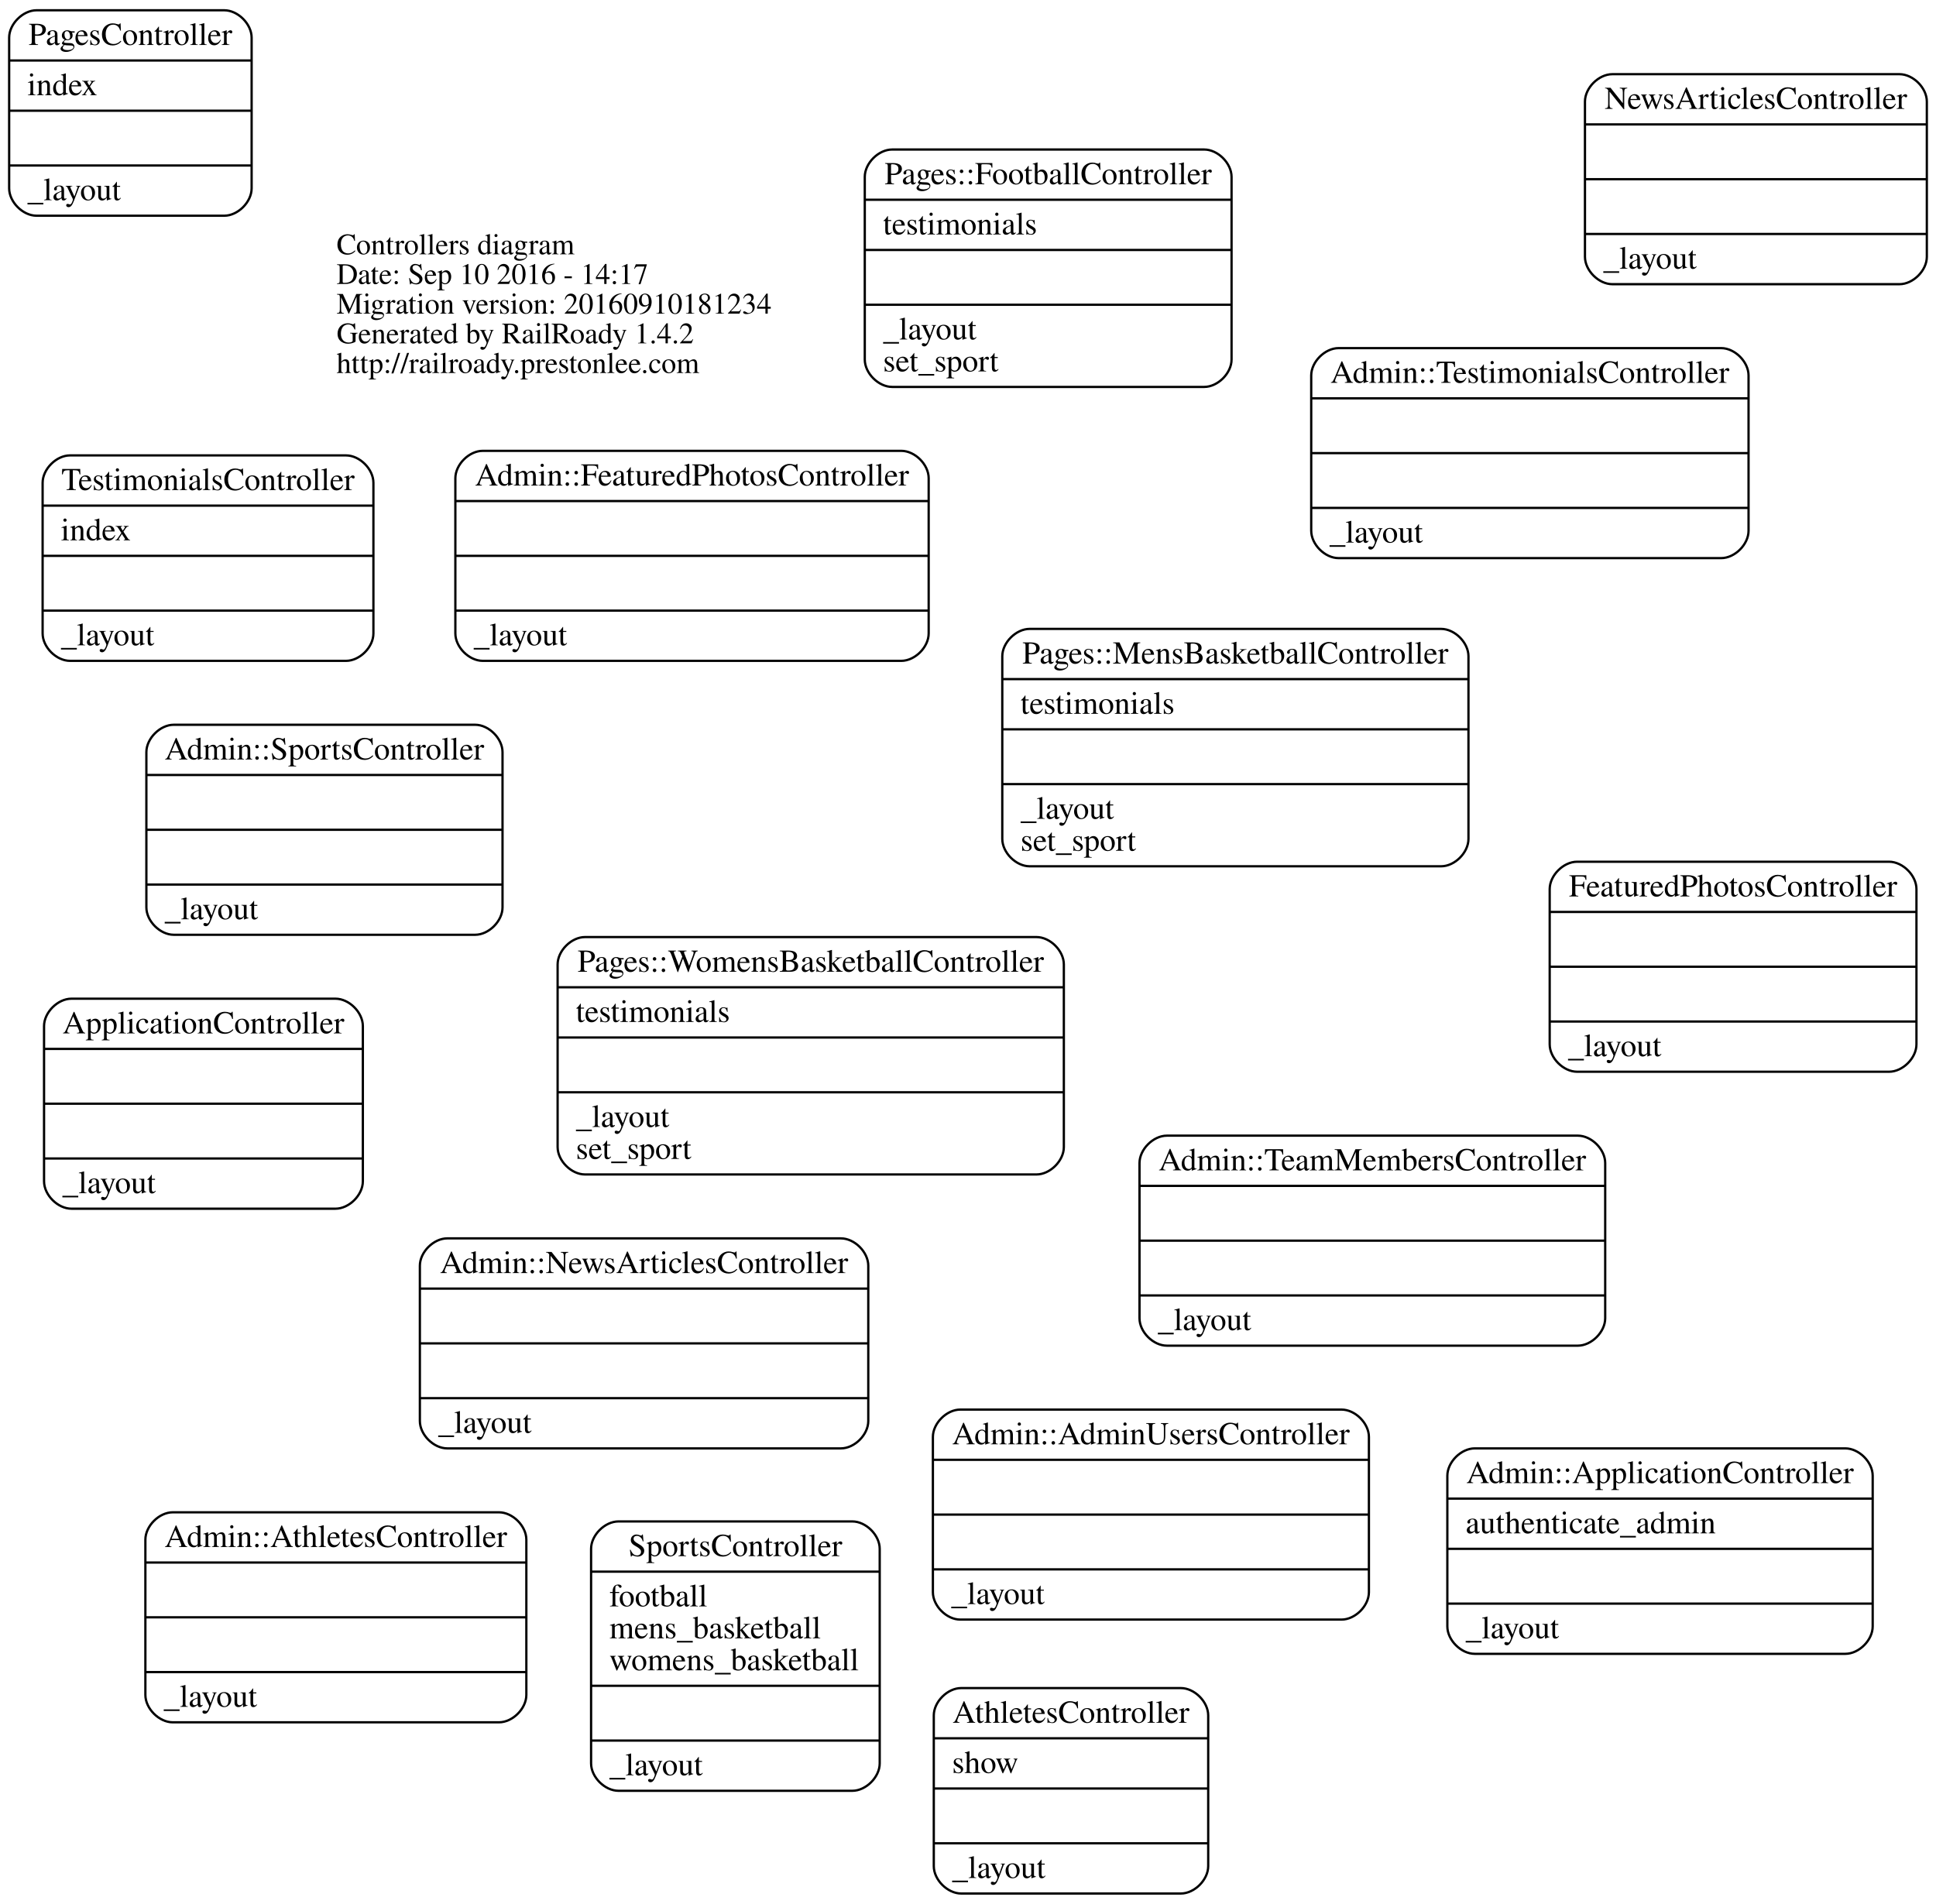
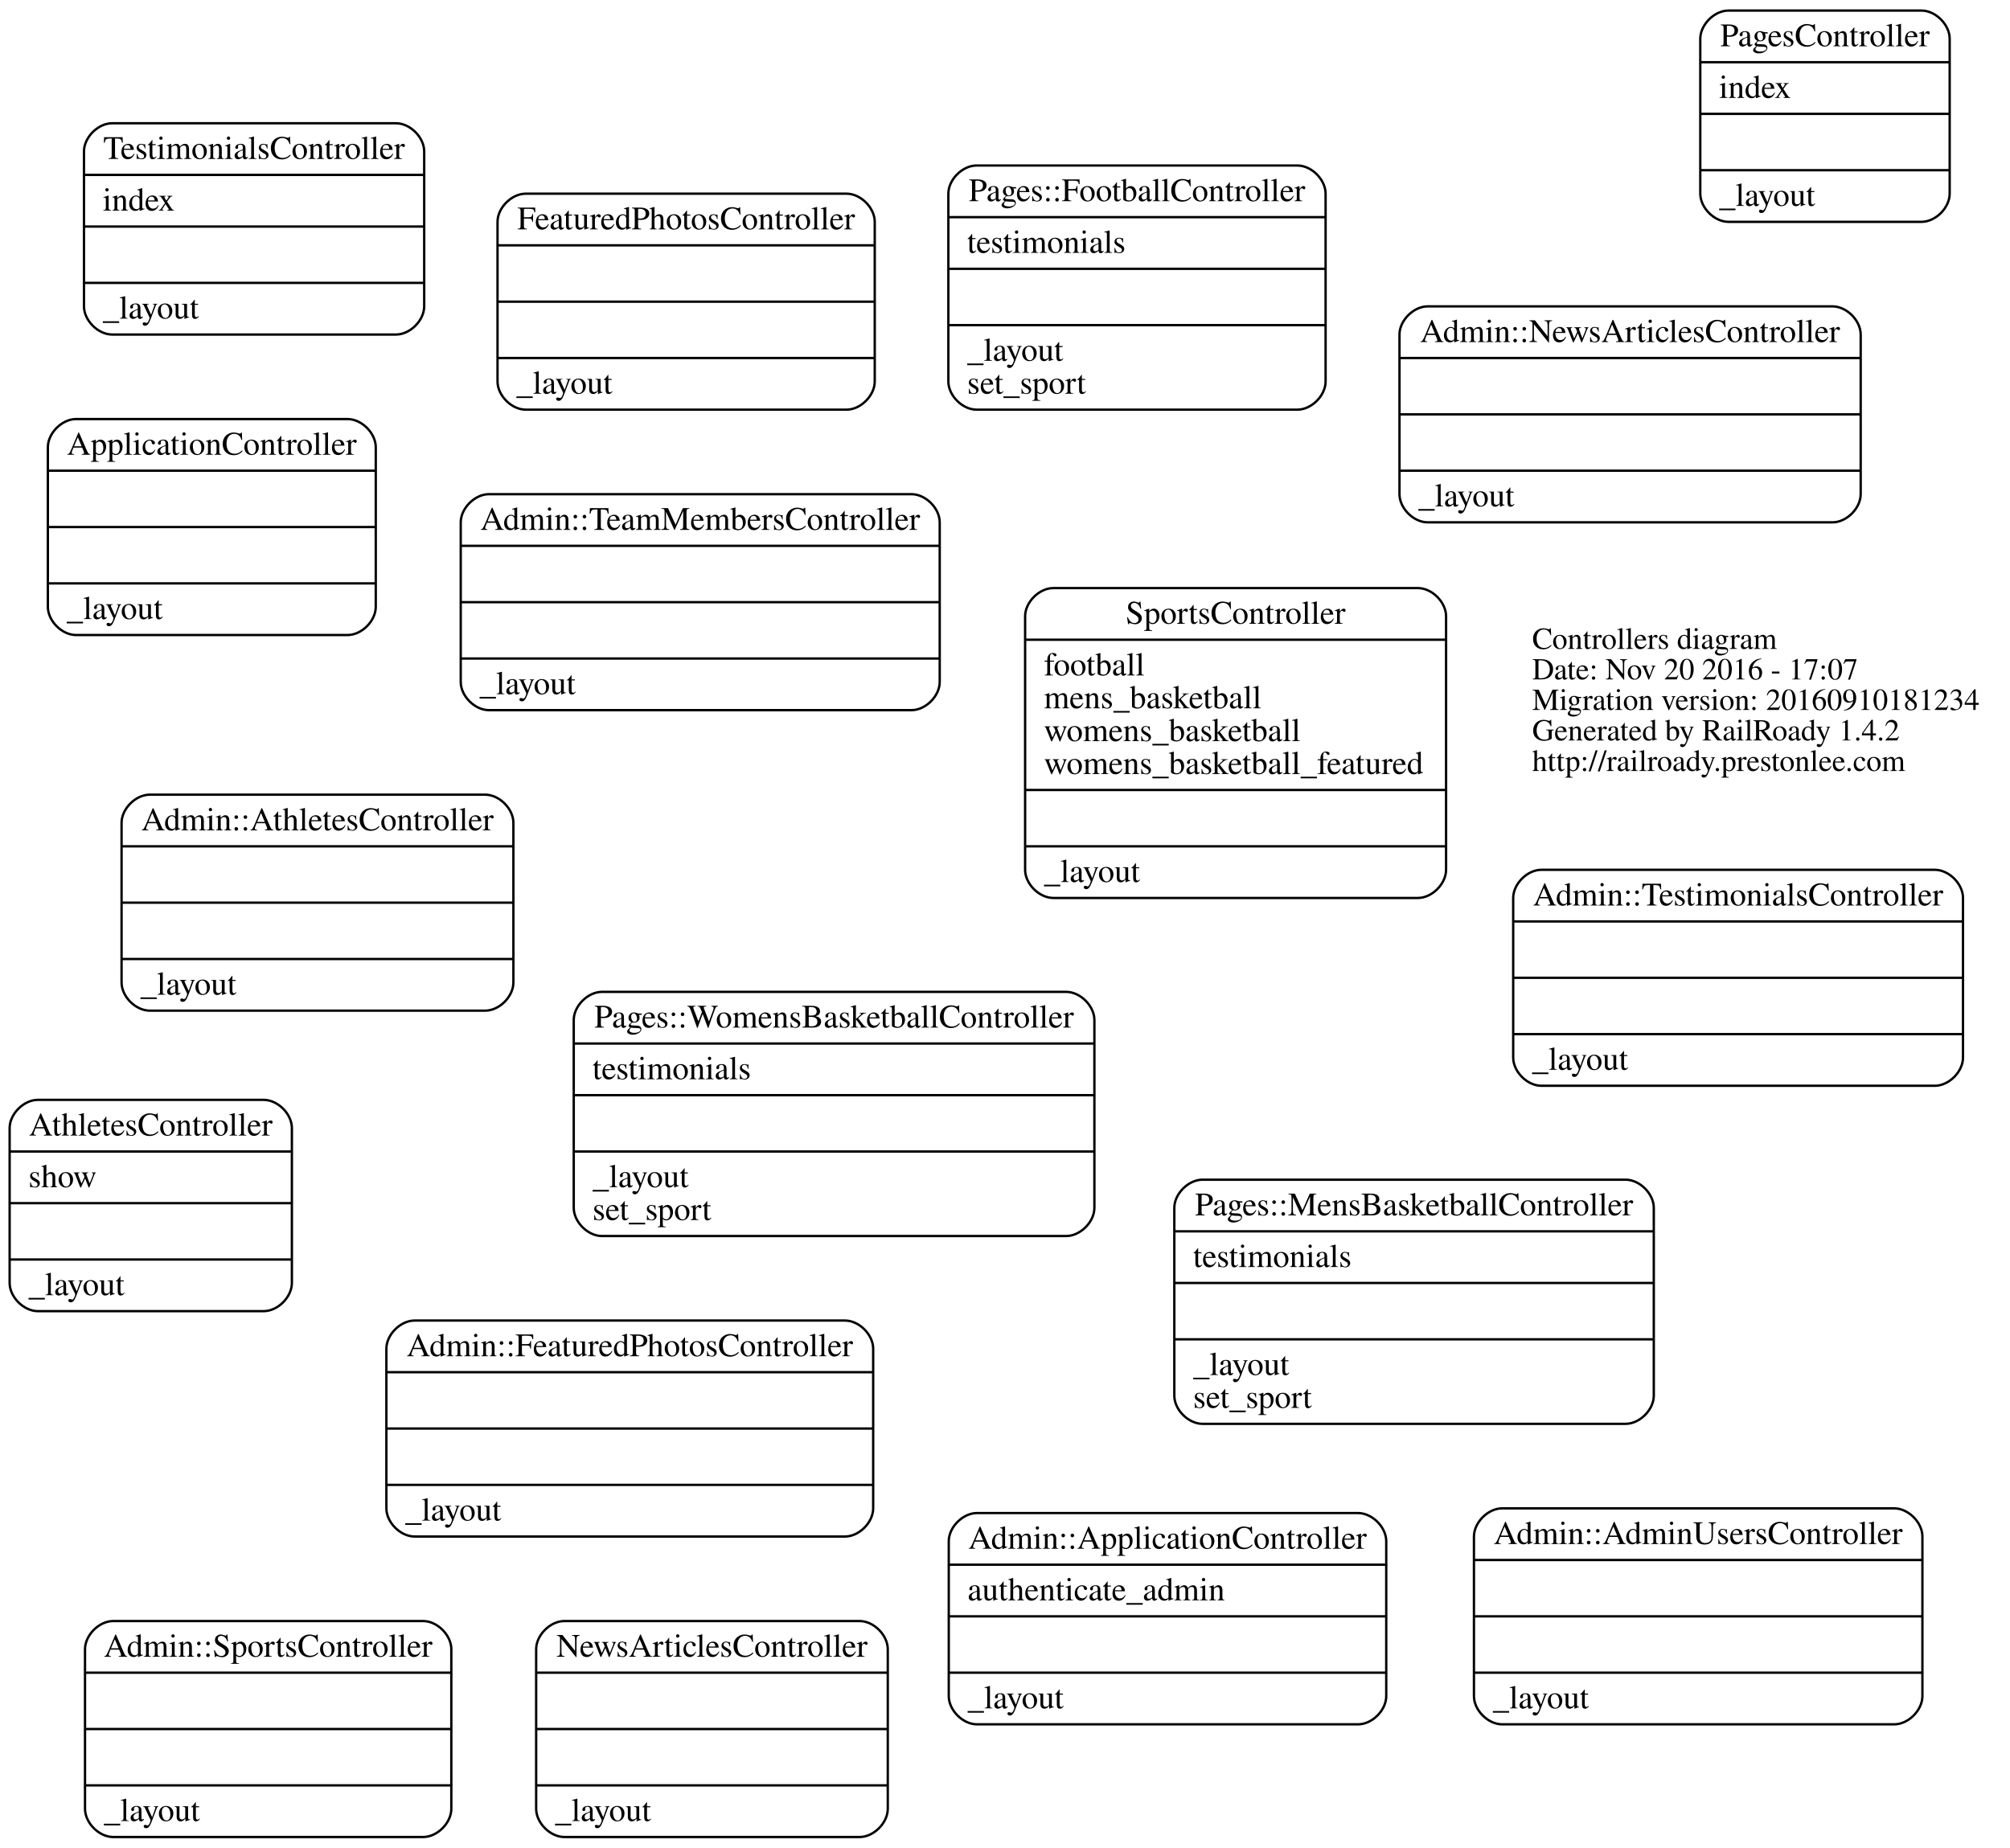
- <svg xmlns="http://www.w3.org/2000/svg" width="848pt" height="834pt" viewBox="0.00 0.00 847.98 834.00">
-   <g id="graph0" class="graph" transform="scale(1 1) rotate(0) translate(364.104 455.5)">
-     <polygon fill="none" stroke="none" points="-364.104,378.5 -364.104,-455.5 483.873,-455.5 483.873,378.5 -364.104,378.5" />
+ <svg xmlns="http://www.w3.org/2000/svg" width="856pt" height="787pt" viewBox="0.00 0.00 855.79 787.00">
+   <g id="graph0" class="graph" transform="scale(1 1) rotate(0) translate(356.1 463.5)">
+     <polygon fill="none" stroke="none" points="-356.1,323.5 -356.1,-463.5 499.688,-463.5 499.688,323.5 -356.1,323.5" />
    <g id="node1" class="node">
-       <text text-anchor="start" x="-216.688" y="-344.1" font-family="Times,serif" font-size="13.00">Controllers diagram</text>
-       <text text-anchor="start" x="-216.688" y="-331.1" font-family="Times,serif" font-size="13.00">Date: Sep 10 2016 - 14:17</text>
-       <text text-anchor="start" x="-216.688" y="-318.1" font-family="Times,serif" font-size="13.00">Migration version: 20160910181234</text>
-       <text text-anchor="start" x="-216.688" y="-305.1" font-family="Times,serif" font-size="13.00">Generated by RailRoady 1.4.2</text>
-       <text text-anchor="start" x="-216.688" y="-292.1" font-family="Times,serif" font-size="13.00">http://railroady.prestonlee.com</text>
+       <text text-anchor="start" x="296.312" y="-187.1" font-family="Times,serif" font-size="13.00">Controllers diagram</text>
+       <text text-anchor="start" x="296.312" y="-174.1" font-family="Times,serif" font-size="13.00">Date: Nov 20 2016 - 17:07</text>
+       <text text-anchor="start" x="296.312" y="-161.1" font-family="Times,serif" font-size="13.00">Migration version: 20160910181234</text>
+       <text text-anchor="start" x="296.312" y="-148.1" font-family="Times,serif" font-size="13.00">Generated by RailRoady 1.4.2</text>
+       <text text-anchor="start" x="296.312" y="-135.1" font-family="Times,serif" font-size="13.00">http://railroady.prestonlee.com</text>
    </g>
    <g id="node2" class="node">
-       <path fill="none" stroke="black" d="M56.507,254C56.507,254 223.493,254 223.493,254 229.493,254 235.493,248 235.493,242 235.493,242 235.493,174 235.493,174 235.493,168 229.493,162 223.493,162 223.493,162 56.507,162 56.507,162 50.507,162 44.507,168 44.507,174 44.507,174 44.507,242 44.507,242 44.507,248 50.507,254 56.507,254" />
-       <text text-anchor="middle" x="140" y="177.2" font-family="Times,serif" font-size="14.00">Admin::AdminUsersController</text>
-       <polyline fill="none" stroke="black" points="44.507,184 235.493,184 " />
-       <polyline fill="none" stroke="black" points="44.507,208 235.493,208 " />
-       <polyline fill="none" stroke="black" points="44.507,232 235.493,232 " />
-       <text text-anchor="start" x="52.507" y="247.2" font-family="Times,serif" font-size="14.00">_layout</text>
+       <path fill="none" stroke="black" d="M283.507,271C283.507,271 450.493,271 450.493,271 456.493,271 462.493,265 462.493,259 462.493,259 462.493,191 462.493,191 462.493,185 456.493,179 450.493,179 450.493,179 283.507,179 283.507,179 277.507,179 271.507,185 271.507,191 271.507,191 271.507,259 271.507,259 271.507,265 277.507,271 283.507,271" />
+       <text text-anchor="middle" x="367" y="194.2" font-family="Times,serif" font-size="14.00">Admin::AdminUsersController</text>
+       <polyline fill="none" stroke="black" points="271.507,201 462.493,201 " />
+       <polyline fill="none" stroke="black" points="271.507,225 462.493,225 " />
+       <polyline fill="none" stroke="black" points="271.507,249 462.493,249 " />
+       <text text-anchor="start" x="279.507" y="264.2" font-family="Times,serif" font-size="14.00">_layout</text>
    </g>
    <g id="node3" class="node">
-       <path fill="none" stroke="black" d="M281.845,269C281.845,269 444.155,269 444.155,269 450.155,269 456.155,263 456.155,257 456.155,257 456.155,191 456.155,191 456.155,185 450.155,179 444.155,179 444.155,179 281.845,179 281.845,179 275.845,179 269.845,185 269.845,191 269.845,191 269.845,257 269.845,257 269.845,263 275.845,269 281.845,269" />
-       <text text-anchor="middle" x="363" y="194.2" font-family="Times,serif" font-size="14.00">Admin::ApplicationController</text>
-       <polyline fill="none" stroke="black" points="269.845,201 456.155,201 " />
-       <text text-anchor="start" x="277.845" y="216.2" font-family="Times,serif" font-size="14.00">authenticate_admin</text>
-       <polyline fill="none" stroke="black" points="269.845,223 456.155,223 " />
-       <polyline fill="none" stroke="black" points="269.845,247 456.155,247 " />
-       <text text-anchor="start" x="277.845" y="262.2" font-family="Times,serif" font-size="14.00">_layout</text>
+       <path fill="none" stroke="black" d="M59.845,271C59.845,271 222.155,271 222.155,271 228.155,271 234.155,265 234.155,259 234.155,259 234.155,193 234.155,193 234.155,187 228.155,181 222.155,181 222.155,181 59.845,181 59.845,181 53.845,181 47.845,187 47.845,193 47.845,193 47.845,259 47.845,259 47.845,265 53.845,271 59.845,271" />
+       <text text-anchor="middle" x="141" y="196.2" font-family="Times,serif" font-size="14.00">Admin::ApplicationController</text>
+       <polyline fill="none" stroke="black" points="47.845,203 234.155,203 " />
+       <text text-anchor="start" x="55.845" y="218.2" font-family="Times,serif" font-size="14.00">authenticate_admin</text>
+       <polyline fill="none" stroke="black" points="47.845,225 234.155,225 " />
+       <polyline fill="none" stroke="black" points="47.845,249 234.155,249 " />
+       <text text-anchor="start" x="55.845" y="264.2" font-family="Times,serif" font-size="14.00">_layout</text>
    </g>
    <g id="node4" class="node">
-       <path fill="none" stroke="black" d="M-288.435,299C-288.435,299 -145.565,299 -145.565,299 -139.565,299 -133.565,293 -133.565,287 -133.565,287 -133.565,219 -133.565,219 -133.565,213 -139.565,207 -145.565,207 -145.565,207 -288.435,207 -288.435,207 -294.435,207 -300.435,213 -300.435,219 -300.435,219 -300.435,287 -300.435,287 -300.435,293 -294.435,299 -288.435,299" />
-       <text text-anchor="middle" x="-217" y="222.2" font-family="Times,serif" font-size="14.00">Admin::AthletesController</text>
-       <polyline fill="none" stroke="black" points="-300.435,229 -133.565,229 " />
-       <polyline fill="none" stroke="black" points="-300.435,253 -133.565,253 " />
-       <polyline fill="none" stroke="black" points="-300.435,277 -133.565,277 " />
-       <text text-anchor="start" x="-292.435" y="292.2" font-family="Times,serif" font-size="14.00">_layout</text>
+       <path fill="none" stroke="black" d="M-292.435,-33C-292.435,-33 -149.565,-33 -149.565,-33 -143.565,-33 -137.565,-39 -137.565,-45 -137.565,-45 -137.565,-113 -137.565,-113 -137.565,-119 -143.565,-125 -149.565,-125 -149.565,-125 -292.435,-125 -292.435,-125 -298.435,-125 -304.435,-119 -304.435,-113 -304.435,-113 -304.435,-45 -304.435,-45 -304.435,-39 -298.435,-33 -292.435,-33" />
+       <text text-anchor="middle" x="-221" y="-109.8" font-family="Times,serif" font-size="14.00">Admin::AthletesController</text>
+       <polyline fill="none" stroke="black" points="-304.435,-103 -137.565,-103 " />
+       <polyline fill="none" stroke="black" points="-304.435,-79 -137.565,-79 " />
+       <polyline fill="none" stroke="black" points="-304.435,-55 -137.565,-55 " />
+       <text text-anchor="start" x="-296.435" y="-39.8" font-family="Times,serif" font-size="14.00">_layout</text>
    </g>
    <g id="node5" class="node">
-       <path fill="none" stroke="black" d="M-152.659,-166C-152.659,-166 30.659,-166 30.659,-166 36.659,-166 42.659,-172 42.659,-178 42.659,-178 42.659,-246 42.659,-246 42.659,-252 36.659,-258 30.659,-258 30.659,-258 -152.659,-258 -152.659,-258 -158.659,-258 -164.659,-252 -164.659,-246 -164.659,-246 -164.659,-178 -164.659,-178 -164.659,-172 -158.659,-166 -152.659,-166" />
-       <text text-anchor="middle" x="-61" y="-242.8" font-family="Times,serif" font-size="14.00">Admin::FeaturedPhotosController</text>
-       <polyline fill="none" stroke="black" points="-164.659,-236 42.659,-236 " />
-       <polyline fill="none" stroke="black" points="-164.659,-212 42.659,-212 " />
-       <polyline fill="none" stroke="black" points="-164.659,-188 42.659,-188 " />
-       <text text-anchor="start" x="-156.659" y="-172.8" font-family="Times,serif" font-size="14.00">_layout</text>
+       <path fill="none" stroke="black" d="M-179.659,191C-179.659,191 3.659,191 3.659,191 9.659,191 15.659,185 15.659,179 15.659,179 15.659,111 15.659,111 15.659,105 9.659,99 3.659,99 3.659,99 -179.659,99 -179.659,99 -185.659,99 -191.659,105 -191.659,111 -191.659,111 -191.659,179 -191.659,179 -191.659,185 -185.659,191 -179.659,191" />
+       <text text-anchor="middle" x="-88" y="114.2" font-family="Times,serif" font-size="14.00">Admin::FeaturedPhotosController</text>
+       <polyline fill="none" stroke="black" points="-191.659,121 15.659,121 " />
+       <polyline fill="none" stroke="black" points="-191.659,145 15.659,145 " />
+       <polyline fill="none" stroke="black" points="-191.659,169 15.659,169 " />
+       <text text-anchor="start" x="-183.659" y="184.2" font-family="Times,serif" font-size="14.00">_layout</text>
    </g>
    <g id="node6" class="node">
-       <path fill="none" stroke="black" d="M-168.207,179C-168.207,179 4.207,179 4.207,179 10.207,179 16.207,173 16.207,167 16.207,167 16.207,99 16.207,99 16.207,93 10.207,87 4.207,87 4.207,87 -168.207,87 -168.207,87 -174.207,87 -180.207,93 -180.207,99 -180.207,99 -180.207,167 -180.207,167 -180.207,173 -174.207,179 -168.207,179" />
-       <text text-anchor="middle" x="-82" y="102.2" font-family="Times,serif" font-size="14.00">Admin::NewsArticlesController</text>
-       <polyline fill="none" stroke="black" points="-180.207,109 16.207,109 " />
-       <polyline fill="none" stroke="black" points="-180.207,133 16.207,133 " />
-       <polyline fill="none" stroke="black" points="-180.207,157 16.207,157 " />
-       <text text-anchor="start" x="-172.207" y="172.2" font-family="Times,serif" font-size="14.00">_layout</text>
+       <path fill="none" stroke="black" d="M251.793,-241C251.793,-241 424.207,-241 424.207,-241 430.207,-241 436.207,-247 436.207,-253 436.207,-253 436.207,-321 436.207,-321 436.207,-327 430.207,-333 424.207,-333 424.207,-333 251.793,-333 251.793,-333 245.793,-333 239.793,-327 239.793,-321 239.793,-321 239.793,-253 239.793,-253 239.793,-247 245.793,-241 251.793,-241" />
+       <text text-anchor="middle" x="338" y="-317.8" font-family="Times,serif" font-size="14.00">Admin::NewsArticlesController</text>
+       <polyline fill="none" stroke="black" points="239.793,-311 436.207,-311 " />
+       <polyline fill="none" stroke="black" points="239.793,-287 436.207,-287 " />
+       <polyline fill="none" stroke="black" points="239.793,-263 436.207,-263 " />
+       <text text-anchor="start" x="247.793" y="-247.8" font-family="Times,serif" font-size="14.00">_layout</text>
    </g>
    <g id="node7" class="node">
-       <path fill="none" stroke="black" d="M-288,-46C-288,-46 -156,-46 -156,-46 -150,-46 -144,-52 -144,-58 -144,-58 -144,-126 -144,-126 -144,-132 -150,-138 -156,-138 -156,-138 -288,-138 -288,-138 -294,-138 -300,-132 -300,-126 -300,-126 -300,-58 -300,-58 -300,-52 -294,-46 -288,-46" />
-       <text text-anchor="middle" x="-222" y="-122.8" font-family="Times,serif" font-size="14.00">Admin::SportsController</text>
-       <polyline fill="none" stroke="black" points="-300,-116 -144,-116 " />
-       <polyline fill="none" stroke="black" points="-300,-92 -144,-92 " />
-       <polyline fill="none" stroke="black" points="-300,-68 -144,-68 " />
-       <text text-anchor="start" x="-292" y="-52.8" font-family="Times,serif" font-size="14.00">_layout</text>
+       <path fill="none" stroke="black" d="M-308,319C-308,319 -176,319 -176,319 -170,319 -164,313 -164,307 -164,307 -164,239 -164,239 -164,233 -170,227 -176,227 -176,227 -308,227 -308,227 -314,227 -320,233 -320,239 -320,239 -320,307 -320,307 -320,313 -314,319 -308,319" />
+       <text text-anchor="middle" x="-242" y="242.2" font-family="Times,serif" font-size="14.00">Admin::SportsController</text>
+       <polyline fill="none" stroke="black" points="-320,249 -164,249 " />
+       <polyline fill="none" stroke="black" points="-320,273 -164,273 " />
+       <polyline fill="none" stroke="black" points="-320,297 -164,297 " />
+       <text text-anchor="start" x="-312" y="312.2" font-family="Times,serif" font-size="14.00">_layout</text>
    </g>
    <g id="node8" class="node">
-       <path fill="none" stroke="black" d="M147.009,134C147.009,134 326.991,134 326.991,134 332.991,134 338.991,128 338.991,122 338.991,122 338.991,54 338.991,54 338.991,48 332.991,42 326.991,42 326.991,42 147.009,42 147.009,42 141.009,42 135.009,48 135.009,54 135.009,54 135.009,122 135.009,122 135.009,128 141.009,134 147.009,134" />
-       <text text-anchor="middle" x="237" y="57.2" font-family="Times,serif" font-size="14.00">Admin::TeamMembersController</text>
-       <polyline fill="none" stroke="black" points="135.009,64 338.991,64 " />
-       <polyline fill="none" stroke="black" points="135.009,88 338.991,88 " />
-       <polyline fill="none" stroke="black" points="135.009,112 338.991,112 " />
-       <text text-anchor="start" x="143.009" y="127.2" font-family="Times,serif" font-size="14.00">_layout</text>
+       <path fill="none" stroke="black" d="M-147.991,-161C-147.991,-161 31.991,-161 31.991,-161 37.991,-161 43.991,-167 43.991,-173 43.991,-173 43.991,-241 43.991,-241 43.991,-247 37.991,-253 31.991,-253 31.991,-253 -147.991,-253 -147.991,-253 -153.991,-253 -159.991,-247 -159.991,-241 -159.991,-241 -159.991,-173 -159.991,-173 -159.991,-167 -153.991,-161 -147.991,-161" />
+       <text text-anchor="middle" x="-58" y="-237.8" font-family="Times,serif" font-size="14.00">Admin::TeamMembersController</text>
+       <polyline fill="none" stroke="black" points="-159.991,-231 43.991,-231 " />
+       <polyline fill="none" stroke="black" points="-159.991,-207 43.991,-207 " />
+       <polyline fill="none" stroke="black" points="-159.991,-183 43.991,-183 " />
+       <text text-anchor="start" x="-151.991" y="-167.8" font-family="Times,serif" font-size="14.00">_layout</text>
    </g>
    <g id="node9" class="node">
-       <path fill="none" stroke="black" d="M222.22,-211C222.22,-211 389.78,-211 389.78,-211 395.78,-211 401.78,-217 401.78,-223 401.78,-223 401.78,-291 401.78,-291 401.78,-297 395.78,-303 389.78,-303 389.78,-303 222.22,-303 222.22,-303 216.22,-303 210.22,-297 210.22,-291 210.22,-291 210.22,-223 210.22,-223 210.22,-217 216.22,-211 222.22,-211" />
-       <text text-anchor="middle" x="306" y="-287.8" font-family="Times,serif" font-size="14.00">Admin::TestimonialsController</text>
-       <polyline fill="none" stroke="black" points="210.22,-281 401.78,-281 " />
-       <polyline fill="none" stroke="black" points="210.22,-257 401.78,-257 " />
-       <polyline fill="none" stroke="black" points="210.22,-233 401.78,-233 " />
-       <text text-anchor="start" x="218.22" y="-217.8" font-family="Times,serif" font-size="14.00">_layout</text>
+       <path fill="none" stroke="black" d="M300.22,-1C300.22,-1 467.78,-1 467.78,-1 473.78,-1 479.78,-7 479.78,-13 479.78,-13 479.78,-81 479.78,-81 479.78,-87 473.78,-93 467.78,-93 467.78,-93 300.22,-93 300.22,-93 294.22,-93 288.22,-87 288.22,-81 288.22,-81 288.22,-13 288.22,-13 288.22,-7 294.22,-1 300.22,-1" />
+       <text text-anchor="middle" x="384" y="-77.8" font-family="Times,serif" font-size="14.00">Admin::TestimonialsController</text>
+       <polyline fill="none" stroke="black" points="288.22,-71 479.78,-71 " />
+       <polyline fill="none" stroke="black" points="288.22,-47 479.78,-47 " />
+       <polyline fill="none" stroke="black" points="288.22,-23 479.78,-23 " />
+       <text text-anchor="start" x="296.22" y="-7.8" font-family="Times,serif" font-size="14.00">_layout</text>
    </g>
    <g id="node10" class="node">
-       <path fill="none" stroke="black" d="M-332.821,74C-332.821,74 -217.179,74 -217.179,74 -211.179,74 -205.179,68 -205.179,62 -205.179,62 -205.179,-6 -205.179,-6 -205.179,-12 -211.179,-18 -217.179,-18 -217.179,-18 -332.821,-18 -332.821,-18 -338.821,-18 -344.821,-12 -344.821,-6 -344.821,-6 -344.821,62 -344.821,62 -344.821,68 -338.821,74 -332.821,74" />
-       <text text-anchor="middle" x="-275" y="-2.8" font-family="Times,serif" font-size="14.00">ApplicationController</text>
-       <polyline fill="none" stroke="black" points="-344.821,4 -205.179,4 " />
-       <polyline fill="none" stroke="black" points="-344.821,28 -205.179,28 " />
-       <polyline fill="none" stroke="black" points="-344.821,52 -205.179,52 " />
-       <text text-anchor="start" x="-336.821" y="67.2" font-family="Times,serif" font-size="14.00">_layout</text>
+       <path fill="none" stroke="black" d="M-323.821,-193C-323.821,-193 -208.179,-193 -208.179,-193 -202.179,-193 -196.179,-199 -196.179,-205 -196.179,-205 -196.179,-273 -196.179,-273 -196.179,-279 -202.179,-285 -208.179,-285 -208.179,-285 -323.821,-285 -323.821,-285 -329.821,-285 -335.821,-279 -335.821,-273 -335.821,-273 -335.821,-205 -335.821,-205 -335.821,-199 -329.821,-193 -323.821,-193" />
+       <text text-anchor="middle" x="-266" y="-269.8" font-family="Times,serif" font-size="14.00">ApplicationController</text>
+       <polyline fill="none" stroke="black" points="-335.821,-263 -196.179,-263 " />
+       <polyline fill="none" stroke="black" points="-335.821,-239 -196.179,-239 " />
+       <polyline fill="none" stroke="black" points="-335.821,-215 -196.179,-215 " />
+       <text text-anchor="start" x="-327.821" y="-199.8" font-family="Times,serif" font-size="14.00">_layout</text>
    </g>
    <g id="node11" class="node">
-       <path fill="none" stroke="black" d="M56.9,374C56.9,374 153.1,374 153.1,374 159.1,374 165.1,368 165.1,362 165.1,362 165.1,296 165.1,296 165.1,290 159.1,284 153.1,284 153.1,284 56.9,284 56.9,284 50.9,284 44.9,290 44.9,296 44.9,296 44.9,362 44.9,362 44.9,368 50.9,374 56.9,374" />
-       <text text-anchor="middle" x="105" y="299.2" font-family="Times,serif" font-size="14.00">AthletesController</text>
-       <polyline fill="none" stroke="black" points="44.9,306 165.1,306 " />
-       <text text-anchor="start" x="52.9" y="321.2" font-family="Times,serif" font-size="14.00">show</text>
-       <polyline fill="none" stroke="black" points="44.9,328 165.1,328 " />
-       <polyline fill="none" stroke="black" points="44.9,352 165.1,352 " />
-       <text text-anchor="start" x="52.9" y="367.2" font-family="Times,serif" font-size="14.00">_layout</text>
+       <path fill="none" stroke="black" d="M-340.1,95C-340.1,95 -243.9,95 -243.9,95 -237.9,95 -231.9,89 -231.9,83 -231.9,83 -231.9,17 -231.9,17 -231.9,11 -237.9,5 -243.9,5 -243.9,5 -340.1,5 -340.1,5 -346.1,5 -352.1,11 -352.1,17 -352.1,17 -352.1,83 -352.1,83 -352.1,89 -346.1,95 -340.1,95" />
+       <text text-anchor="middle" x="-292" y="20.2" font-family="Times,serif" font-size="14.00">AthletesController</text>
+       <polyline fill="none" stroke="black" points="-352.1,27 -231.9,27 " />
+       <text text-anchor="start" x="-344.1" y="42.2" font-family="Times,serif" font-size="14.00">show</text>
+       <polyline fill="none" stroke="black" points="-352.1,49 -231.9,49 " />
+       <polyline fill="none" stroke="black" points="-352.1,73 -231.9,73 " />
+       <text text-anchor="start" x="-344.1" y="88.2" font-family="Times,serif" font-size="14.00">_layout</text>
    </g>
    <g id="node12" class="node">
-       <path fill="none" stroke="black" d="M326.676,14C326.676,14 463.324,14 463.324,14 469.324,14 475.324,8 475.324,2 475.324,2 475.324,-66 475.324,-66 475.324,-72 469.324,-78 463.324,-78 463.324,-78 326.676,-78 326.676,-78 320.676,-78 314.676,-72 314.676,-66 314.676,-66 314.676,2 314.676,2 314.676,8 320.676,14 326.676,14" />
-       <text text-anchor="middle" x="395" y="-62.8" font-family="Times,serif" font-size="14.00">FeaturedPhotosController</text>
-       <polyline fill="none" stroke="black" points="314.676,-56 475.324,-56 " />
-       <polyline fill="none" stroke="black" points="314.676,-32 475.324,-32 " />
-       <polyline fill="none" stroke="black" points="314.676,-8 475.324,-8 " />
-       <text text-anchor="start" x="322.676" y="7.2" font-family="Times,serif" font-size="14.00">_layout</text>
+       <path fill="none" stroke="black" d="M-132.324,-289C-132.324,-289 4.324,-289 4.324,-289 10.324,-289 16.324,-295 16.324,-301 16.324,-301 16.324,-369 16.324,-369 16.324,-375 10.324,-381 4.324,-381 4.324,-381 -132.324,-381 -132.324,-381 -138.324,-381 -144.324,-375 -144.324,-369 -144.324,-369 -144.324,-301 -144.324,-301 -144.324,-295 -138.324,-289 -132.324,-289" />
+       <text text-anchor="middle" x="-64" y="-365.8" font-family="Times,serif" font-size="14.00">FeaturedPhotosController</text>
+       <polyline fill="none" stroke="black" points="-144.324,-359 16.324,-359 " />
+       <polyline fill="none" stroke="black" points="-144.324,-335 16.324,-335 " />
+       <polyline fill="none" stroke="black" points="-144.324,-311 16.324,-311 " />
+       <text text-anchor="start" x="-136.324" y="-295.8" font-family="Times,serif" font-size="14.00">_layout</text>
    </g>
    <g id="node13" class="node">
-       <path fill="none" stroke="black" d="M342.127,-331C342.127,-331 467.873,-331 467.873,-331 473.873,-331 479.873,-337 479.873,-343 479.873,-343 479.873,-411 479.873,-411 479.873,-417 473.873,-423 467.873,-423 467.873,-423 342.127,-423 342.127,-423 336.127,-423 330.127,-417 330.127,-411 330.127,-411 330.127,-343 330.127,-343 330.127,-337 336.127,-331 342.127,-331" />
-       <text text-anchor="middle" x="405" y="-407.8" font-family="Times,serif" font-size="14.00">NewsArticlesController</text>
-       <polyline fill="none" stroke="black" points="330.127,-401 479.873,-401 " />
-       <polyline fill="none" stroke="black" points="330.127,-377 479.873,-377 " />
-       <polyline fill="none" stroke="black" points="330.127,-353 479.873,-353 " />
-       <text text-anchor="start" x="338.127" y="-337.8" font-family="Times,serif" font-size="14.00">_layout</text>
+       <path fill="none" stroke="black" d="M-115.873,319C-115.873,319 9.873,319 9.873,319 15.873,319 21.873,313 21.873,307 21.873,307 21.873,239 21.873,239 21.873,233 15.873,227 9.873,227 9.873,227 -115.873,227 -115.873,227 -121.873,227 -127.873,233 -127.873,239 -127.873,239 -127.873,307 -127.873,307 -127.873,313 -121.873,319 -115.873,319" />
+       <text text-anchor="middle" x="-53" y="242.2" font-family="Times,serif" font-size="14.00">NewsArticlesController</text>
+       <polyline fill="none" stroke="black" points="-127.873,249 21.873,249 " />
+       <polyline fill="none" stroke="black" points="-127.873,273 21.873,273 " />
+       <polyline fill="none" stroke="black" points="-127.873,297 21.873,297 " />
+       <text text-anchor="start" x="-119.873" y="312.2" font-family="Times,serif" font-size="14.00">_layout</text>
    </g>
    <g id="node14" class="node">
-       <path fill="none" stroke="black" d="M26.672,-286C26.672,-286 163.328,-286 163.328,-286 169.328,-286 175.328,-292 175.328,-298 175.328,-298 175.328,-378 175.328,-378 175.328,-384 169.328,-390 163.328,-390 163.328,-390 26.672,-390 26.672,-390 20.672,-390 14.672,-384 14.672,-378 14.672,-378 14.672,-298 14.672,-298 14.672,-292 20.672,-286 26.672,-286" />
-       <text text-anchor="middle" x="95" y="-374.8" font-family="Times,serif" font-size="14.00">Pages::FootballController</text>
-       <polyline fill="none" stroke="black" points="14.672,-368 175.328,-368 " />
-       <text text-anchor="start" x="22.672" y="-352.8" font-family="Times,serif" font-size="14.00">testimonials</text>
-       <polyline fill="none" stroke="black" points="14.672,-346 175.328,-346 " />
-       <polyline fill="none" stroke="black" points="14.672,-322 175.328,-322 " />
-       <text text-anchor="start" x="22.672" y="-306.8" font-family="Times,serif" font-size="14.00">_layout</text>
-       <text text-anchor="start" x="22.672" y="-292.8" font-family="Times,serif" font-size="14.00">set_sport</text>
+       <path fill="none" stroke="black" d="M59.672,-289C59.672,-289 196.328,-289 196.328,-289 202.328,-289 208.328,-295 208.328,-301 208.328,-301 208.328,-381 208.328,-381 208.328,-387 202.328,-393 196.328,-393 196.328,-393 59.672,-393 59.672,-393 53.672,-393 47.672,-387 47.672,-381 47.672,-381 47.672,-301 47.672,-301 47.672,-295 53.672,-289 59.672,-289" />
+       <text text-anchor="middle" x="128" y="-377.8" font-family="Times,serif" font-size="14.00">Pages::FootballController</text>
+       <polyline fill="none" stroke="black" points="47.672,-371 208.328,-371 " />
+       <text text-anchor="start" x="55.672" y="-355.8" font-family="Times,serif" font-size="14.00">testimonials</text>
+       <polyline fill="none" stroke="black" points="47.672,-349 208.328,-349 " />
+       <polyline fill="none" stroke="black" points="47.672,-325 208.328,-325 " />
+       <text text-anchor="start" x="55.672" y="-309.8" font-family="Times,serif" font-size="14.00">_layout</text>
+       <text text-anchor="start" x="55.672" y="-295.8" font-family="Times,serif" font-size="14.00">set_sport</text>
    </g>
    <g id="node15" class="node">
-       <path fill="none" stroke="black" d="M86.903,-76C86.903,-76 267.097,-76 267.097,-76 273.097,-76 279.097,-82 279.097,-88 279.097,-88 279.097,-168 279.097,-168 279.097,-174 273.097,-180 267.097,-180 267.097,-180 86.903,-180 86.903,-180 80.903,-180 74.903,-174 74.903,-168 74.903,-168 74.903,-88 74.903,-88 74.903,-82 80.903,-76 86.903,-76" />
-       <text text-anchor="middle" x="177" y="-164.8" font-family="Times,serif" font-size="14.00">Pages::MensBasketballController</text>
-       <polyline fill="none" stroke="black" points="74.903,-158 279.097,-158 " />
-       <text text-anchor="start" x="82.903" y="-142.8" font-family="Times,serif" font-size="14.00">testimonials</text>
-       <polyline fill="none" stroke="black" points="74.903,-136 279.097,-136 " />
-       <polyline fill="none" stroke="black" points="74.903,-112 279.097,-112 " />
-       <text text-anchor="start" x="82.903" y="-96.8" font-family="Times,serif" font-size="14.00">_layout</text>
-       <text text-anchor="start" x="82.903" y="-82.8" font-family="Times,serif" font-size="14.00">set_sport</text>
+       <path fill="none" stroke="black" d="M155.903,143C155.903,143 336.097,143 336.097,143 342.097,143 348.097,137 348.097,131 348.097,131 348.097,51 348.097,51 348.097,45 342.097,39 336.097,39 336.097,39 155.903,39 155.903,39 149.903,39 143.903,45 143.903,51 143.903,51 143.903,131 143.903,131 143.903,137 149.903,143 155.903,143" />
+       <text text-anchor="middle" x="246" y="54.2" font-family="Times,serif" font-size="14.00">Pages::MensBasketballController</text>
+       <polyline fill="none" stroke="black" points="143.903,61 348.097,61 " />
+       <text text-anchor="start" x="151.903" y="76.2" font-family="Times,serif" font-size="14.00">testimonials</text>
+       <polyline fill="none" stroke="black" points="143.903,83 348.097,83 " />
+       <polyline fill="none" stroke="black" points="143.903,107 348.097,107 " />
+       <text text-anchor="start" x="151.903" y="122.2" font-family="Times,serif" font-size="14.00">_layout</text>
+       <text text-anchor="start" x="151.903" y="136.2" font-family="Times,serif" font-size="14.00">set_sport</text>
    </g>
    <g id="node16" class="node">
-       <path fill="none" stroke="black" d="M-107.867,59C-107.867,59 89.867,59 89.867,59 95.867,59 101.867,53 101.867,47 101.867,47 101.867,-33 101.867,-33 101.867,-39 95.867,-45 89.867,-45 89.867,-45 -107.867,-45 -107.867,-45 -113.867,-45 -119.867,-39 -119.867,-33 -119.867,-33 -119.867,47 -119.867,47 -119.867,53 -113.867,59 -107.867,59" />
-       <text text-anchor="middle" x="-9" y="-29.8" font-family="Times,serif" font-size="14.00">Pages::WomensBasketballController</text>
-       <polyline fill="none" stroke="black" points="-119.867,-23 101.867,-23 " />
-       <text text-anchor="start" x="-111.867" y="-7.8" font-family="Times,serif" font-size="14.00">testimonials</text>
-       <polyline fill="none" stroke="black" points="-119.867,-1 101.867,-1 " />
-       <polyline fill="none" stroke="black" points="-119.867,23 101.867,23 " />
-       <text text-anchor="start" x="-111.867" y="38.2" font-family="Times,serif" font-size="14.00">_layout</text>
-       <text text-anchor="start" x="-111.867" y="52.2" font-family="Times,serif" font-size="14.00">set_sport</text>
+       <path fill="none" stroke="black" d="M-99.867,63C-99.867,63 97.867,63 97.867,63 103.867,63 109.867,57 109.867,51 109.867,51 109.867,-29 109.867,-29 109.867,-35 103.867,-41 97.867,-41 97.867,-41 -99.867,-41 -99.867,-41 -105.867,-41 -111.867,-35 -111.867,-29 -111.867,-29 -111.867,51 -111.867,51 -111.867,57 -105.867,63 -99.867,63" />
+       <text text-anchor="middle" x="-1" y="-25.8" font-family="Times,serif" font-size="14.00">Pages::WomensBasketballController</text>
+       <polyline fill="none" stroke="black" points="-111.867,-19 109.867,-19 " />
+       <text text-anchor="start" x="-103.867" y="-3.8" font-family="Times,serif" font-size="14.00">testimonials</text>
+       <polyline fill="none" stroke="black" points="-111.867,3 109.867,3 " />
+       <polyline fill="none" stroke="black" points="-111.867,27 109.867,27 " />
+       <text text-anchor="start" x="-103.867" y="42.2" font-family="Times,serif" font-size="14.00">_layout</text>
+       <text text-anchor="start" x="-103.867" y="56.2" font-family="Times,serif" font-size="14.00">set_sport</text>
    </g>
    <g id="node17" class="node">
-       <path fill="none" stroke="black" d="M-348.104,-361C-348.104,-361 -265.896,-361 -265.896,-361 -259.896,-361 -253.896,-367 -253.896,-373 -253.896,-373 -253.896,-439 -253.896,-439 -253.896,-445 -259.896,-451 -265.896,-451 -265.896,-451 -348.104,-451 -348.104,-451 -354.104,-451 -360.104,-445 -360.104,-439 -360.104,-439 -360.104,-373 -360.104,-373 -360.104,-367 -354.104,-361 -348.104,-361" />
-       <text text-anchor="middle" x="-307" y="-435.8" font-family="Times,serif" font-size="14.00">PagesController</text>
-       <polyline fill="none" stroke="black" points="-360.104,-429 -253.896,-429 " />
-       <text text-anchor="start" x="-352.104" y="-413.8" font-family="Times,serif" font-size="14.00">index</text>
-       <polyline fill="none" stroke="black" points="-360.104,-407 -253.896,-407 " />
-       <polyline fill="none" stroke="black" points="-360.104,-383 -253.896,-383 " />
-       <text text-anchor="start" x="-352.104" y="-367.8" font-family="Times,serif" font-size="14.00">_layout</text>
+       <path fill="none" stroke="black" d="M379.896,-369C379.896,-369 462.104,-369 462.104,-369 468.104,-369 474.104,-375 474.104,-381 474.104,-381 474.104,-447 474.104,-447 474.104,-453 468.104,-459 462.104,-459 462.104,-459 379.896,-459 379.896,-459 373.896,-459 367.896,-453 367.896,-447 367.896,-447 367.896,-381 367.896,-381 367.896,-375 373.896,-369 379.896,-369" />
+       <text text-anchor="middle" x="421" y="-443.8" font-family="Times,serif" font-size="14.00">PagesController</text>
+       <polyline fill="none" stroke="black" points="367.896,-437 474.104,-437 " />
+       <text text-anchor="start" x="375.896" y="-421.8" font-family="Times,serif" font-size="14.00">index</text>
+       <polyline fill="none" stroke="black" points="367.896,-415 474.104,-415 " />
+       <polyline fill="none" stroke="black" points="367.896,-391 474.104,-391 " />
+       <text text-anchor="start" x="375.896" y="-375.8" font-family="Times,serif" font-size="14.00">_layout</text>
    </g>
    <g id="node18" class="node">
-       <path fill="none" stroke="black" d="M-93.21,329C-93.21,329 9.21,329 9.21,329 15.21,329 21.21,323 21.21,317 21.21,317 21.21,223 21.21,223 21.21,217 15.21,211 9.21,211 9.21,211 -93.21,211 -93.21,211 -99.21,211 -105.21,217 -105.21,223 -105.21,223 -105.21,317 -105.21,317 -105.21,323 -99.21,329 -93.21,329" />
-       <text text-anchor="middle" x="-42" y="226.2" font-family="Times,serif" font-size="14.00">SportsController</text>
-       <polyline fill="none" stroke="black" points="-105.21,233 21.21,233 " />
-       <text text-anchor="start" x="-97.21" y="248.2" font-family="Times,serif" font-size="14.00">football</text>
-       <text text-anchor="start" x="-97.21" y="262.2" font-family="Times,serif" font-size="14.00">mens_basketball</text>
-       <text text-anchor="start" x="-97.21" y="276.2" font-family="Times,serif" font-size="14.00">womens_basketball</text>
-       <polyline fill="none" stroke="black" points="-105.21,283 21.21,283 " />
-       <polyline fill="none" stroke="black" points="-105.21,307 21.21,307 " />
-       <text text-anchor="start" x="-97.21" y="322.2" font-family="Times,serif" font-size="14.00">_layout</text>
+       <path fill="none" stroke="black" d="M92.362,-81C92.362,-81 247.638,-81 247.638,-81 253.638,-81 259.638,-87 259.638,-93 259.638,-93 259.638,-201 259.638,-201 259.638,-207 253.638,-213 247.638,-213 247.638,-213 92.362,-213 92.362,-213 86.362,-213 80.362,-207 80.362,-201 80.362,-201 80.362,-93 80.362,-93 80.362,-87 86.362,-81 92.362,-81" />
+       <text text-anchor="middle" x="170" y="-197.8" font-family="Times,serif" font-size="14.00">SportsController</text>
+       <polyline fill="none" stroke="black" points="80.362,-191 259.638,-191 " />
+       <text text-anchor="start" x="88.362" y="-175.8" font-family="Times,serif" font-size="14.00">football</text>
+       <text text-anchor="start" x="88.362" y="-161.8" font-family="Times,serif" font-size="14.00">mens_basketball</text>
+       <text text-anchor="start" x="88.362" y="-147.8" font-family="Times,serif" font-size="14.00">womens_basketball</text>
+       <text text-anchor="start" x="88.362" y="-133.8" font-family="Times,serif" font-size="14.00">womens_basketball_featured</text>
+       <polyline fill="none" stroke="black" points="80.362,-127 259.638,-127 " />
+       <polyline fill="none" stroke="black" points="80.362,-103 259.638,-103 " />
+       <text text-anchor="start" x="88.362" y="-87.8" font-family="Times,serif" font-size="14.00">_layout</text>
    </g>
    <g id="node19" class="node">
-       <path fill="none" stroke="black" d="M-333.446,-166C-333.446,-166 -212.554,-166 -212.554,-166 -206.554,-166 -200.554,-172 -200.554,-178 -200.554,-178 -200.554,-244 -200.554,-244 -200.554,-250 -206.554,-256 -212.554,-256 -212.554,-256 -333.446,-256 -333.446,-256 -339.446,-256 -345.446,-250 -345.446,-244 -345.446,-244 -345.446,-178 -345.446,-178 -345.446,-172 -339.446,-166 -333.446,-166" />
-       <text text-anchor="middle" x="-273" y="-240.8" font-family="Times,serif" font-size="14.00">TestimonialsController</text>
-       <polyline fill="none" stroke="black" points="-345.446,-234 -200.554,-234 " />
-       <text text-anchor="start" x="-337.446" y="-218.8" font-family="Times,serif" font-size="14.00">index</text>
-       <polyline fill="none" stroke="black" points="-345.446,-212 -200.554,-212 " />
-       <polyline fill="none" stroke="black" points="-345.446,-188 -200.554,-188 " />
-       <text text-anchor="start" x="-337.446" y="-172.8" font-family="Times,serif" font-size="14.00">_layout</text>
+       <path fill="none" stroke="black" d="M-308.446,-321C-308.446,-321 -187.554,-321 -187.554,-321 -181.554,-321 -175.554,-327 -175.554,-333 -175.554,-333 -175.554,-399 -175.554,-399 -175.554,-405 -181.554,-411 -187.554,-411 -187.554,-411 -308.446,-411 -308.446,-411 -314.446,-411 -320.446,-405 -320.446,-399 -320.446,-399 -320.446,-333 -320.446,-333 -320.446,-327 -314.446,-321 -308.446,-321" />
+       <text text-anchor="middle" x="-248" y="-395.8" font-family="Times,serif" font-size="14.00">TestimonialsController</text>
+       <polyline fill="none" stroke="black" points="-320.446,-389 -175.554,-389 " />
+       <text text-anchor="start" x="-312.446" y="-373.8" font-family="Times,serif" font-size="14.00">index</text>
+       <polyline fill="none" stroke="black" points="-320.446,-367 -175.554,-367 " />
+       <polyline fill="none" stroke="black" points="-320.446,-343 -175.554,-343 " />
+       <text text-anchor="start" x="-312.446" y="-327.8" font-family="Times,serif" font-size="14.00">_layout</text>
    </g>
  </g>
</svg>
